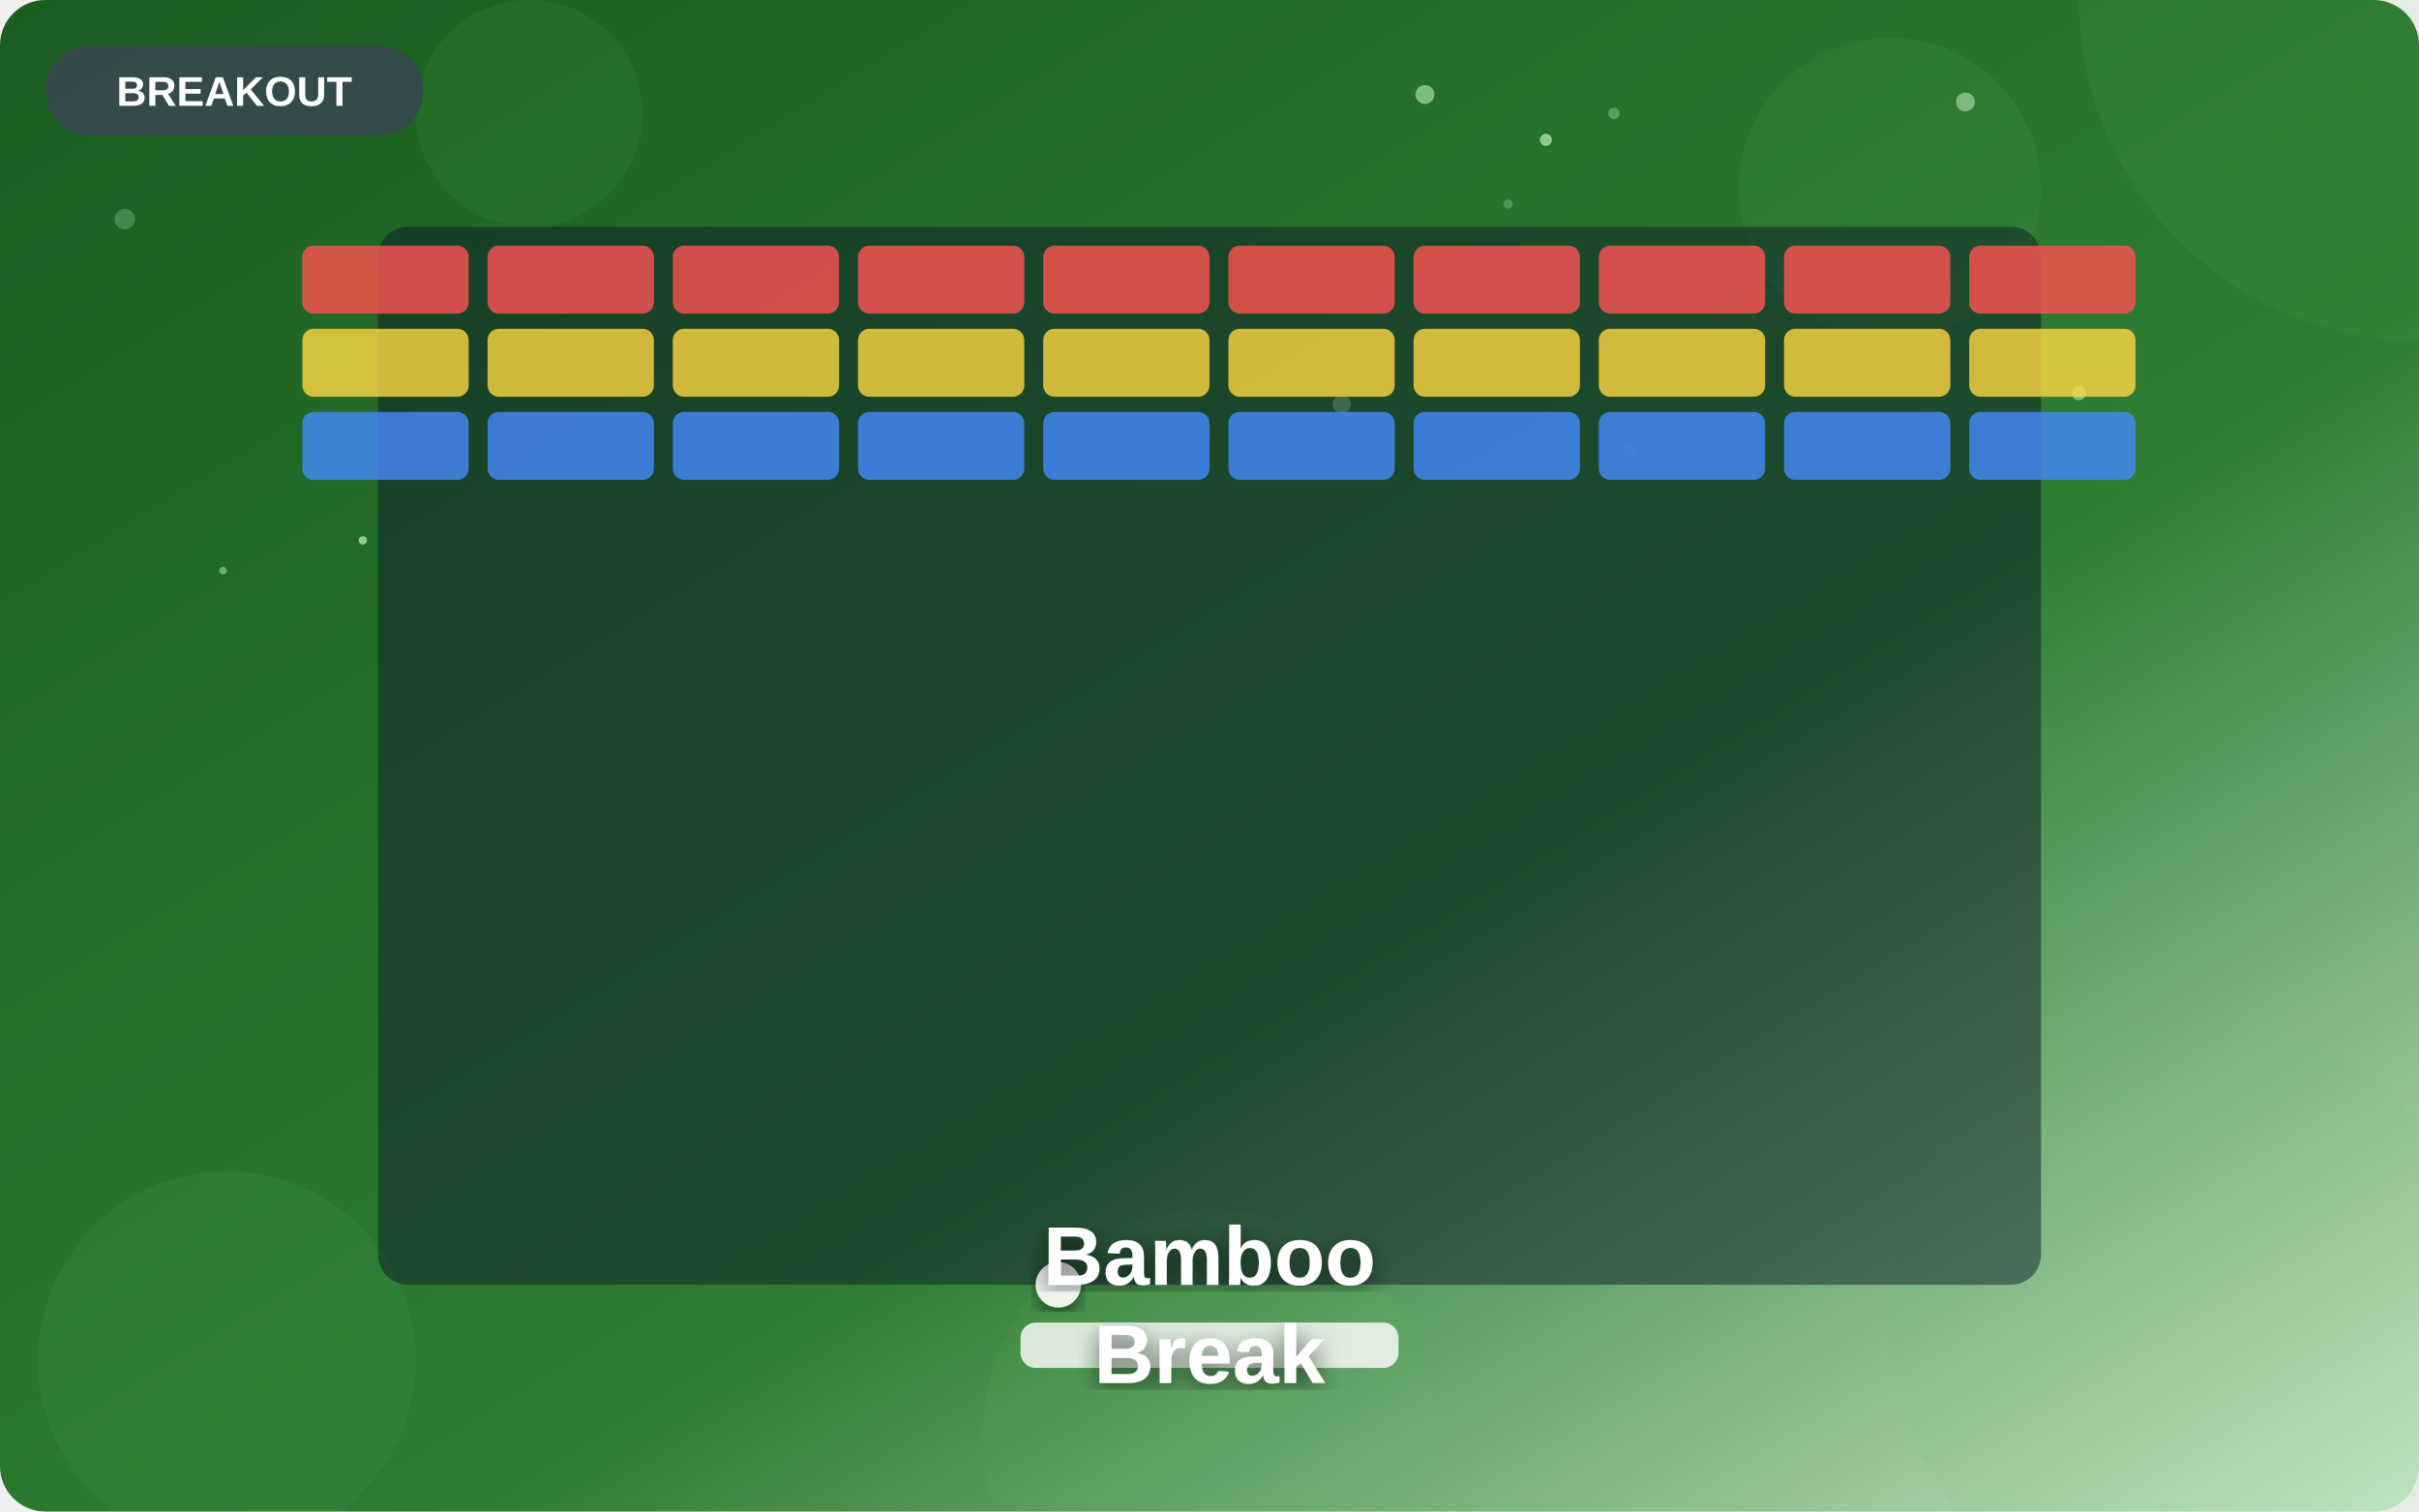
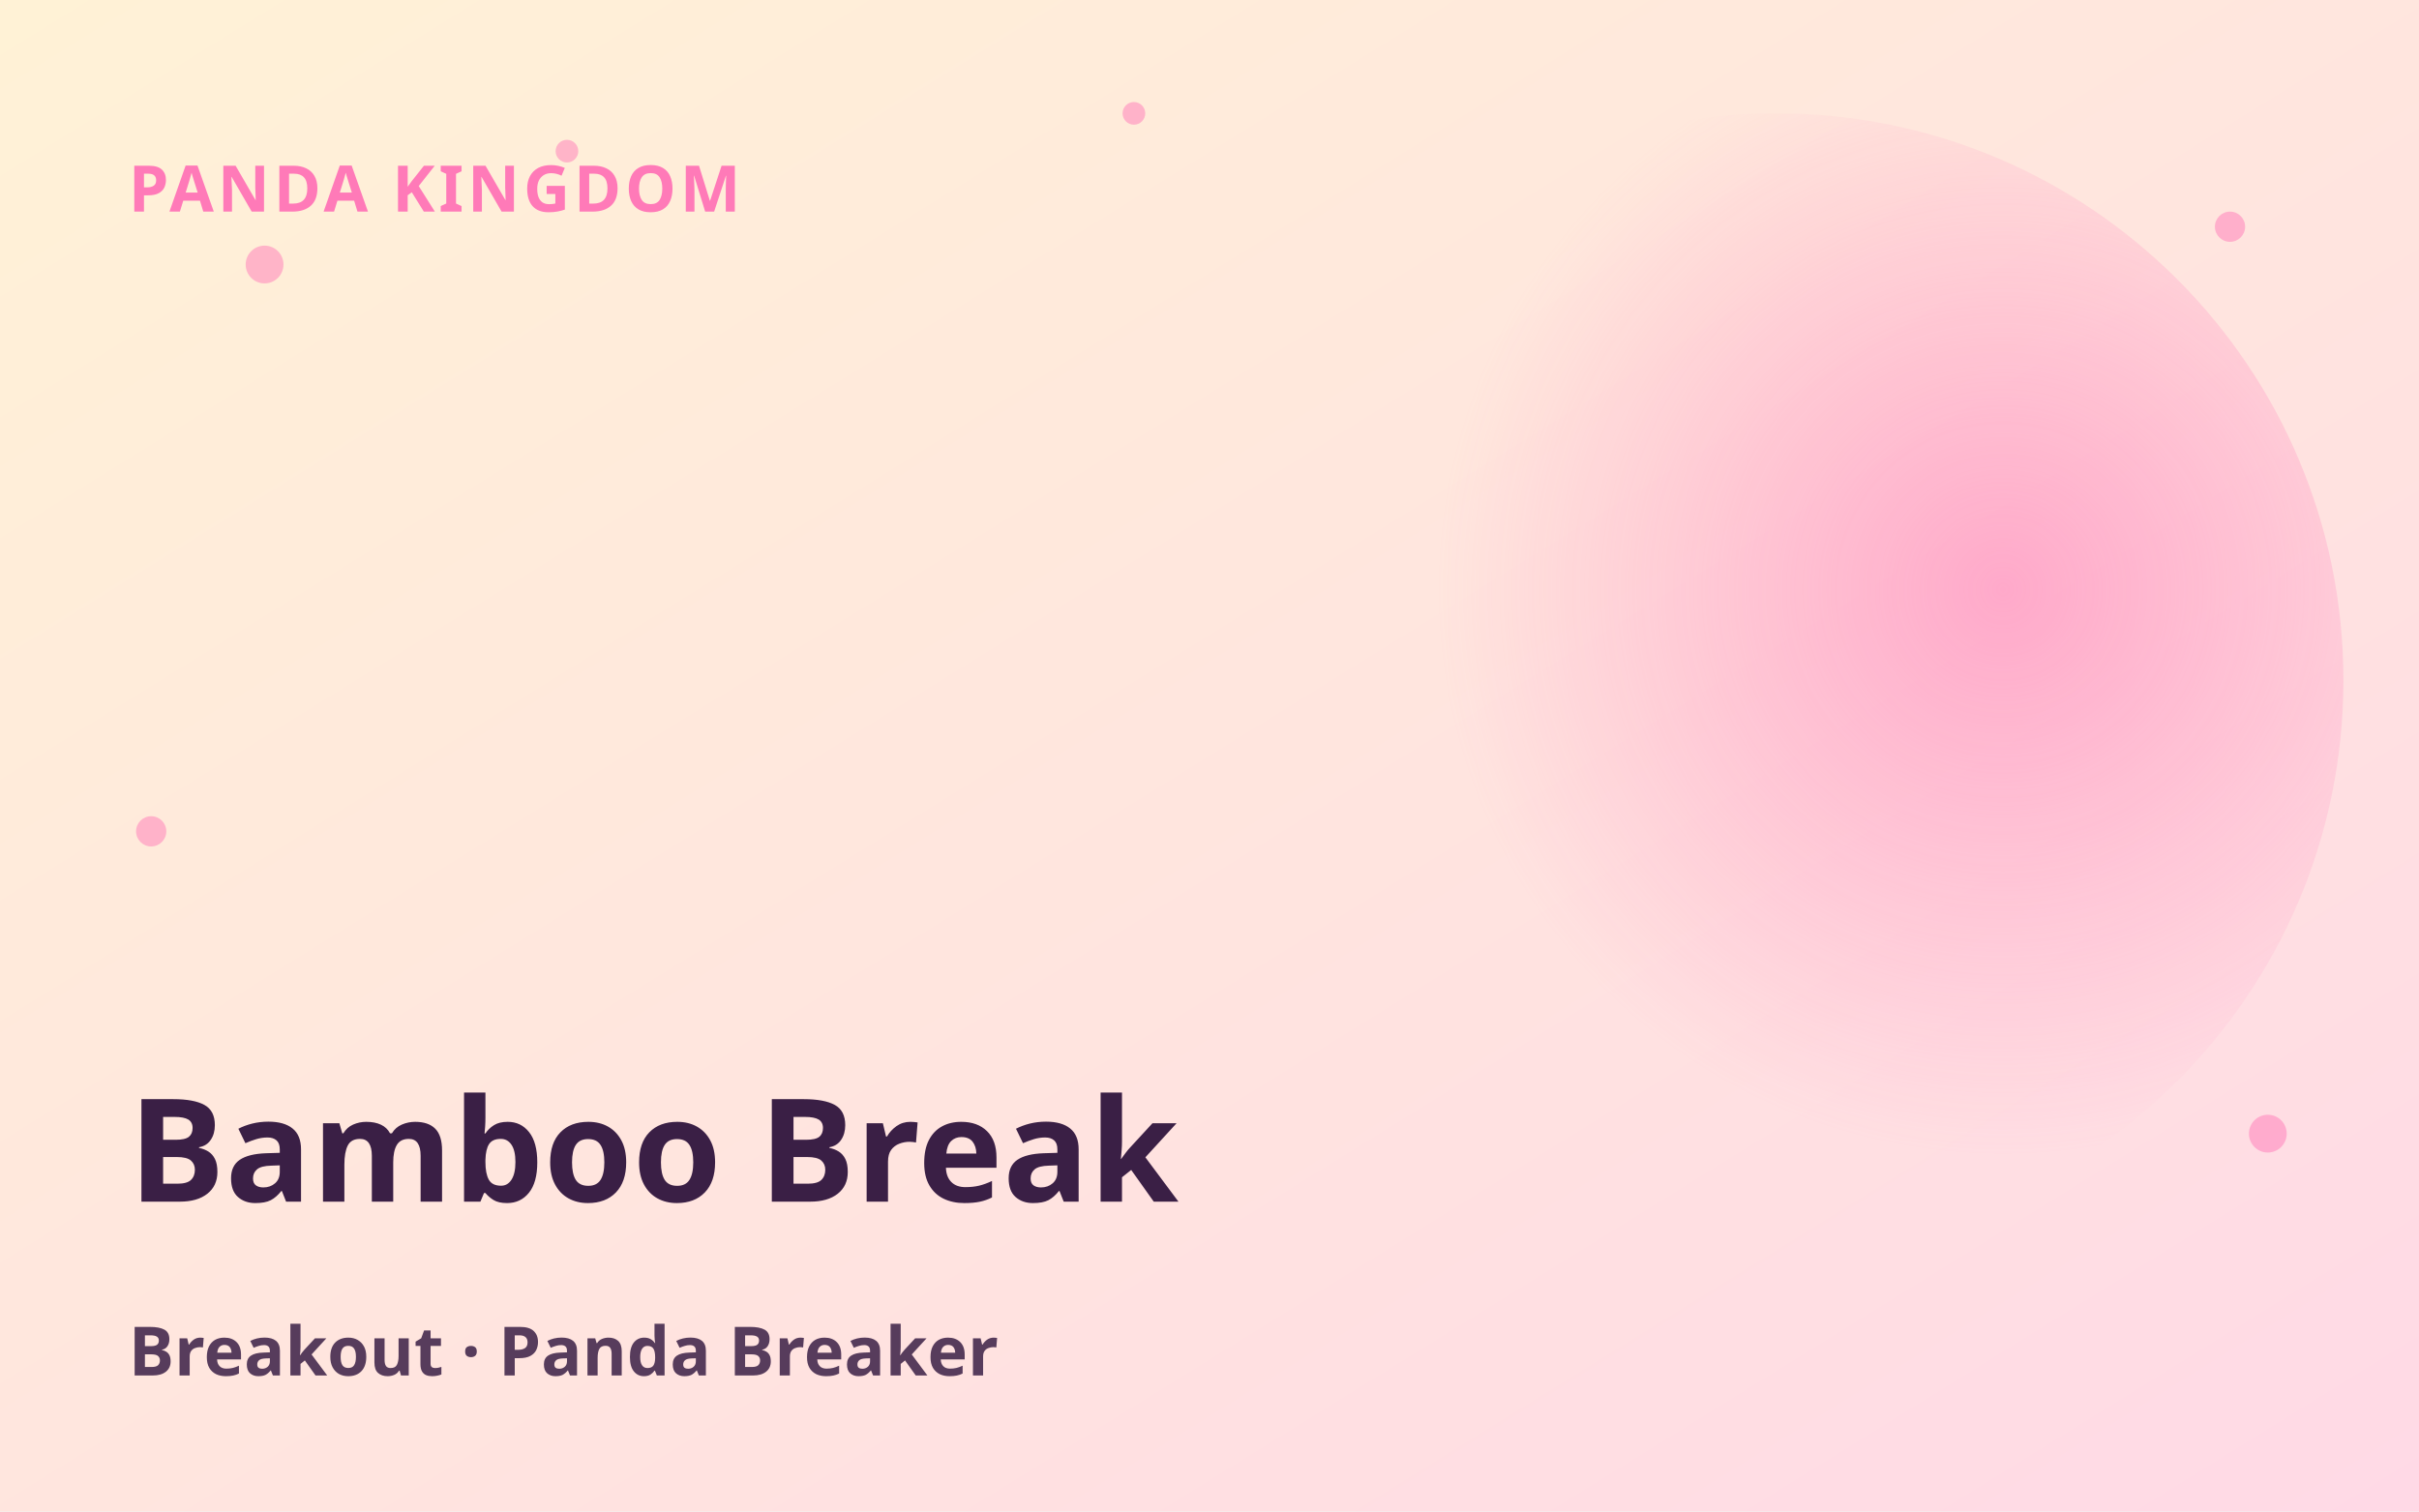
- <svg xmlns="http://www.w3.org/2000/svg" width="640" height="400" viewBox="0 0 640 400">
+ <svg xmlns="http://www.w3.org/2000/svg" viewBox="0 0 640 400" width="640" height="400" role="img" aria-label="Bamboo Break">
  <defs>
-     <linearGradient id="bgbamboobreak" x1="0" y1="0" x2="1" y2="1">
-       <stop offset="0" stop-color="#1b5e20" />
-       <stop offset=".6" stop-color="#2e7d32" />
-       <stop offset="1" stop-color="#c8e6c9" />
+     <linearGradient id="bg" x1="0" y1="0" x2="1" y2="1">
+       <stop offset="0" stop-color="#fff2d6" />
+       <stop offset="1" stop-color="#ffd9e6" />
    </linearGradient>
-     <filter id="ds">
-       <feDropShadow dx="0" dy="2" stdDeviation="3" flood-opacity=".6" />
-     </filter>
+     <radialGradient id="halo" cx="0.7" cy="0.42" r="0.5">
+       <stop offset="0" stop-color="#ff7ab8" stop-opacity="0.55" />
+       <stop offset="1" stop-color="#ff7ab8" stop-opacity="0" />
+     </radialGradient>
  </defs>
-   <rect width="640" height="400" fill="url(#bgbamboobreak)" rx="12" />
-   <circle cx="580" cy="350" r="80" fill="#66bb6a" opacity="0.08" />
-   <circle cx="60" cy="360" r="50" fill="#66bb6a" opacity="0.08" />
-   <circle cx="320" cy="380" r="60" fill="#66bb6a" opacity="0.08" />
-   <circle cx="500" cy="50" r="40" fill="#66bb6a" opacity="0.08" />
-   <circle cx="140" cy="30" r="30" fill="#66bb6a" opacity="0.08" />
-   <circle cx="640" cy="0" r="90" fill="#66bb6a" opacity="0.08" />
-   <circle cx="431" cy="119" r="1.8" fill="#a5d6a7" opacity="0.30" />
-   <circle cx="427" cy="30" r="1.5" fill="#a5d6a7" opacity="0.43" />
-   <circle cx="399" cy="54" r="1.2" fill="#a5d6a7" opacity="0.36" />
-   <circle cx="48" cy="24" r="1.0" fill="#a5d6a7" opacity="0.69" />
-   <circle cx="550" cy="104" r="1.9" fill="#a5d6a7" opacity="0.69" />
-   <circle cx="377" cy="25" r="2.5" fill="#a5d6a7" opacity="0.73" />
-   <circle cx="520" cy="27" r="2.5" fill="#a5d6a7" opacity="0.67" />
-   <circle cx="355" cy="107" r="2.4" fill="#a5d6a7" opacity="0.61" />
-   <circle cx="409" cy="37" r="1.6" fill="#a5d6a7" opacity="0.85" />
-   <circle cx="33" cy="58" r="2.7" fill="#a5d6a7" opacity="0.31" />
-   <circle cx="96" cy="143" r="1.1" fill="#a5d6a7" opacity="0.88" />
-   <circle cx="59" cy="151" r="1.0" fill="#a5d6a7" opacity="0.62" />
-   <rect x="12" y="12" width="100" height="24" rx="12" fill="#37474f" opacity="0.9" />
-   <text x="62" y="28" fill="#fff" font-size="11" font-weight="700" text-anchor="middle" font-family="Arial,sans-serif">BREAKOUT</text>
-   <rect x="100" y="60" width="440" height="280" rx="8" fill="#0d1b2a" opacity="0.5" />
-   <rect x="80" y="65" width="44" height="18" rx="3" fill="#ff5252" opacity="0.8" />
-   <rect x="129" y="65" width="44" height="18" rx="3" fill="#ff5252" opacity="0.8" />
-   <rect x="178" y="65" width="44" height="18" rx="3" fill="#ff5252" opacity="0.8" />
-   <rect x="227" y="65" width="44" height="18" rx="3" fill="#ff5252" opacity="0.8" />
-   <rect x="276" y="65" width="44" height="18" rx="3" fill="#ff5252" opacity="0.8" />
-   <rect x="325" y="65" width="44" height="18" rx="3" fill="#ff5252" opacity="0.8" />
-   <rect x="374" y="65" width="44" height="18" rx="3" fill="#ff5252" opacity="0.8" />
-   <rect x="423" y="65" width="44" height="18" rx="3" fill="#ff5252" opacity="0.8" />
-   <rect x="472" y="65" width="44" height="18" rx="3" fill="#ff5252" opacity="0.8" />
-   <rect x="521" y="65" width="44" height="18" rx="3" fill="#ff5252" opacity="0.8" />
-   <rect x="80" y="87" width="44" height="18" rx="3" fill="#ffd740" opacity="0.8" />
-   <rect x="129" y="87" width="44" height="18" rx="3" fill="#ffd740" opacity="0.8" />
-   <rect x="178" y="87" width="44" height="18" rx="3" fill="#ffd740" opacity="0.8" />
-   <rect x="227" y="87" width="44" height="18" rx="3" fill="#ffd740" opacity="0.8" />
-   <rect x="276" y="87" width="44" height="18" rx="3" fill="#ffd740" opacity="0.8" />
-   <rect x="325" y="87" width="44" height="18" rx="3" fill="#ffd740" opacity="0.8" />
-   <rect x="374" y="87" width="44" height="18" rx="3" fill="#ffd740" opacity="0.8" />
-   <rect x="423" y="87" width="44" height="18" rx="3" fill="#ffd740" opacity="0.8" />
-   <rect x="472" y="87" width="44" height="18" rx="3" fill="#ffd740" opacity="0.8" />
-   <rect x="521" y="87" width="44" height="18" rx="3" fill="#ffd740" opacity="0.8" />
-   <rect x="80" y="109" width="44" height="18" rx="3" fill="#448aff" opacity="0.8" />
-   <rect x="129" y="109" width="44" height="18" rx="3" fill="#448aff" opacity="0.8" />
-   <rect x="178" y="109" width="44" height="18" rx="3" fill="#448aff" opacity="0.8" />
-   <rect x="227" y="109" width="44" height="18" rx="3" fill="#448aff" opacity="0.8" />
-   <rect x="276" y="109" width="44" height="18" rx="3" fill="#448aff" opacity="0.8" />
-   <rect x="325" y="109" width="44" height="18" rx="3" fill="#448aff" opacity="0.8" />
-   <rect x="374" y="109" width="44" height="18" rx="3" fill="#448aff" opacity="0.8" />
-   <rect x="423" y="109" width="44" height="18" rx="3" fill="#448aff" opacity="0.8" />
-   <rect x="472" y="109" width="44" height="18" rx="3" fill="#448aff" opacity="0.8" />
-   <rect x="521" y="109" width="44" height="18" rx="3" fill="#448aff" opacity="0.8" />
-   <rect x="270" y="350" width="100" height="12" rx="4" fill="#fff" opacity="0.8" />
-   <circle cx="280" cy="340" r="6" fill="#fff" opacity="0.9" filter="url(#ds)" />
-   <text x="320" y="340" fill="#fff" font-size="22" font-weight="800" text-anchor="middle" font-family="Arial,sans-serif" filter="url(#ds)">Bamboo</text>
-   <text x="320" y="366" fill="#fff" font-size="22" font-weight="800" text-anchor="middle" font-family="Arial,sans-serif" filter="url(#ds)">Break</text>
+   <rect width="640" height="400" fill="url(#bg)" />
+   <circle cx="470" cy="180" r="150" fill="url(#halo)" />
+   <g fill="#ff7ab8" opacity="0.5">
+     <circle cx="70" cy="70" r="5" />
+     <circle cx="150" cy="40" r="3" />
+     <circle cx="590" cy="60" r="4" />
+     <circle cx="300" cy="30" r="3" />
+     <circle cx="600" cy="300" r="5" />
+     <circle cx="40" cy="220" r="4" />
+   </g>
+   <text x="34" y="56" font-family="Outfit, Verdana, sans-serif" font-size="17" font-weight="800" fill="#ff7ab8" letter-spacing="1">PANDA KINGDOM</text>
+   <text x="34" y="318" font-family="Outfit, Verdana, sans-serif" font-size="38" font-weight="900" fill="#3a1f45">Bamboo Break</text>
+   <text x="34" y="364" font-family="Outfit, Verdana, sans-serif" font-size="18" font-weight="700" fill="#3a1f45" opacity="0.85">Breakout · Panda Breaker</text>
</svg>
